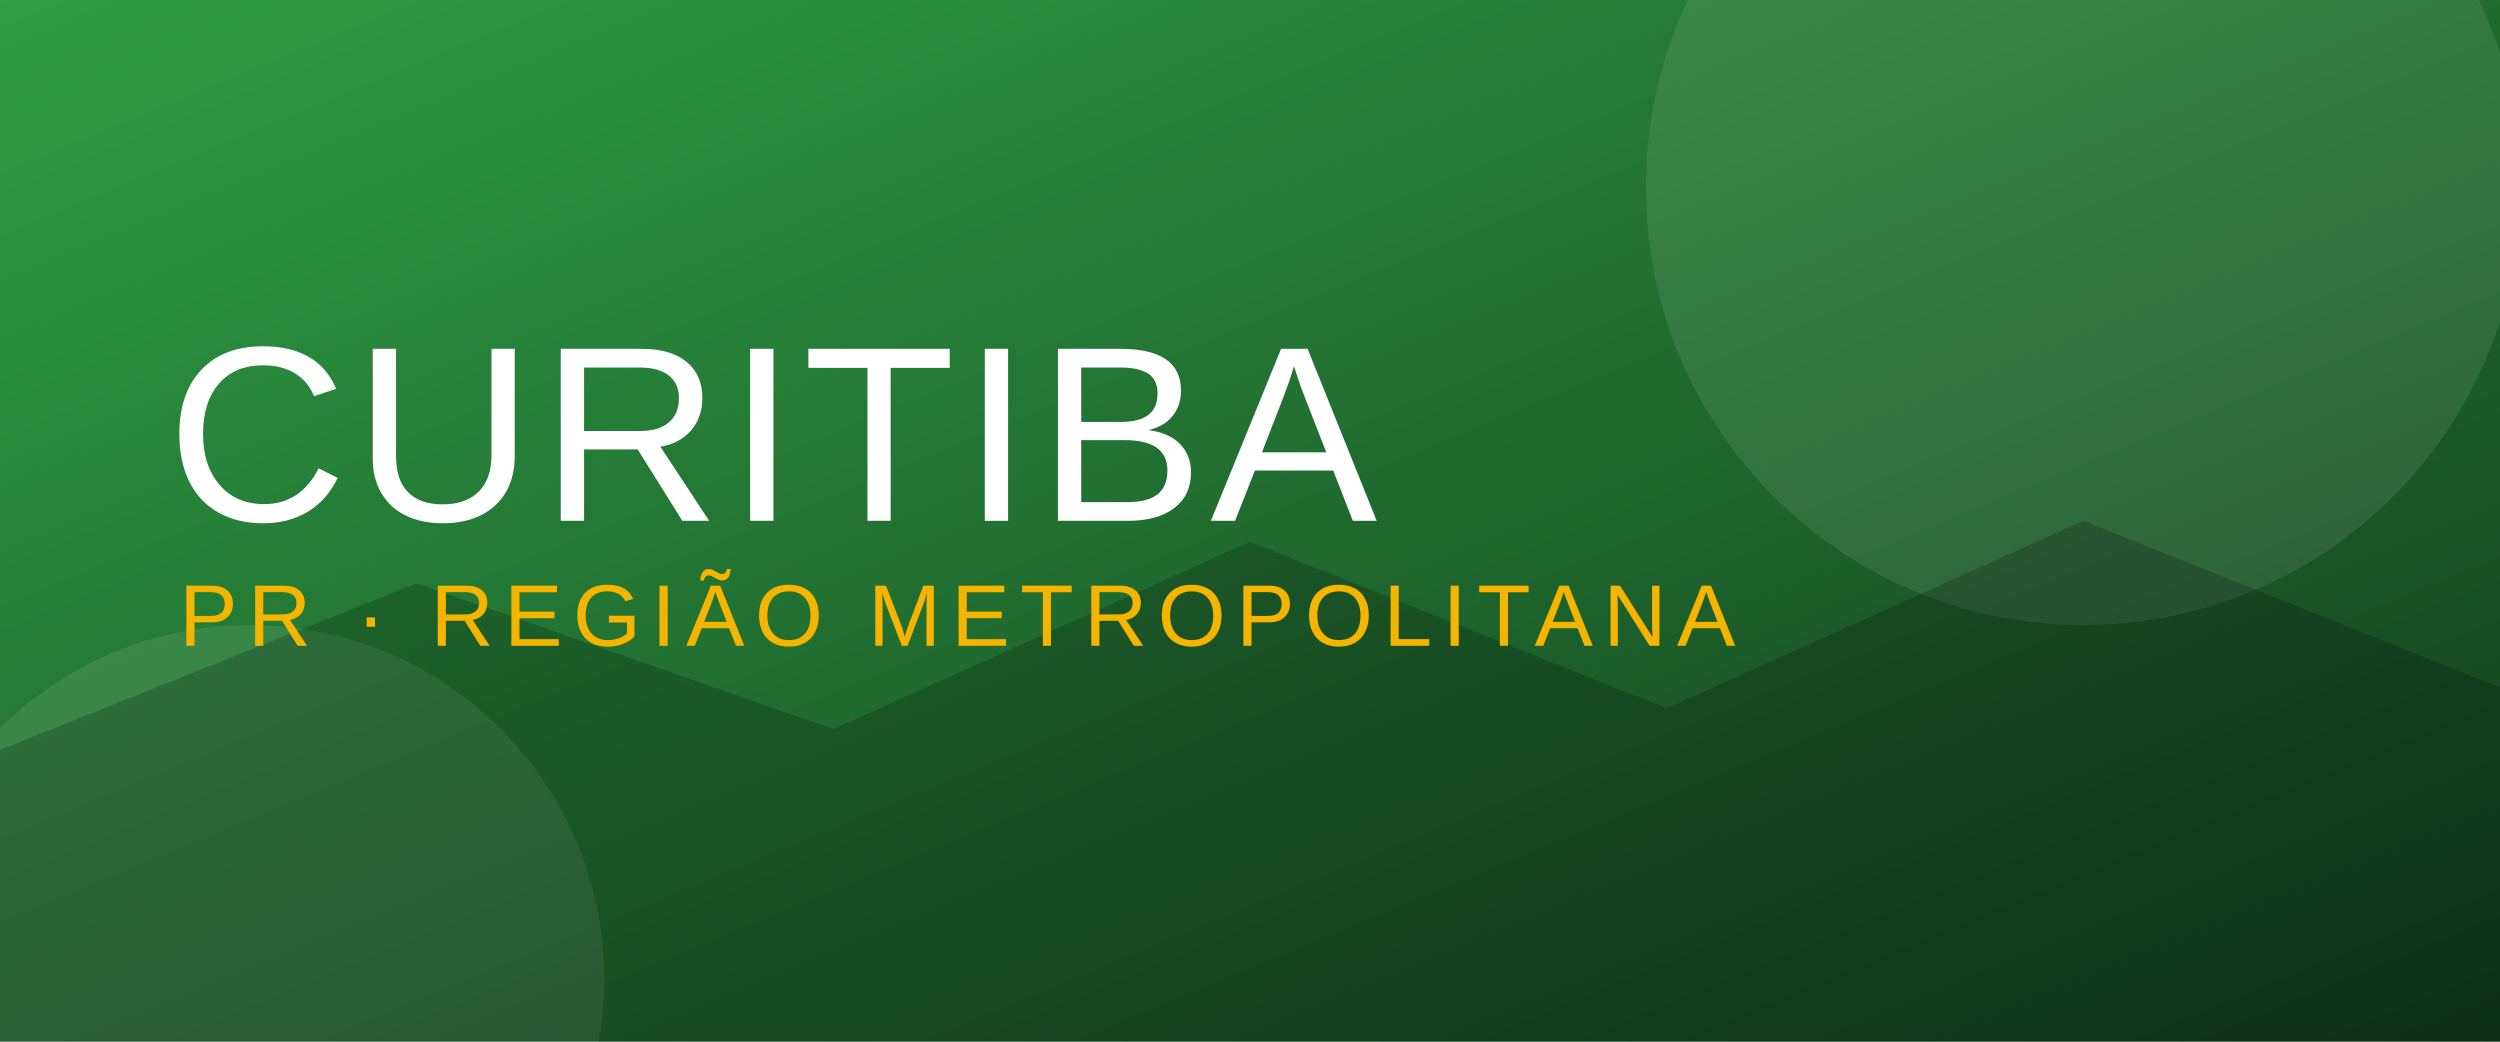
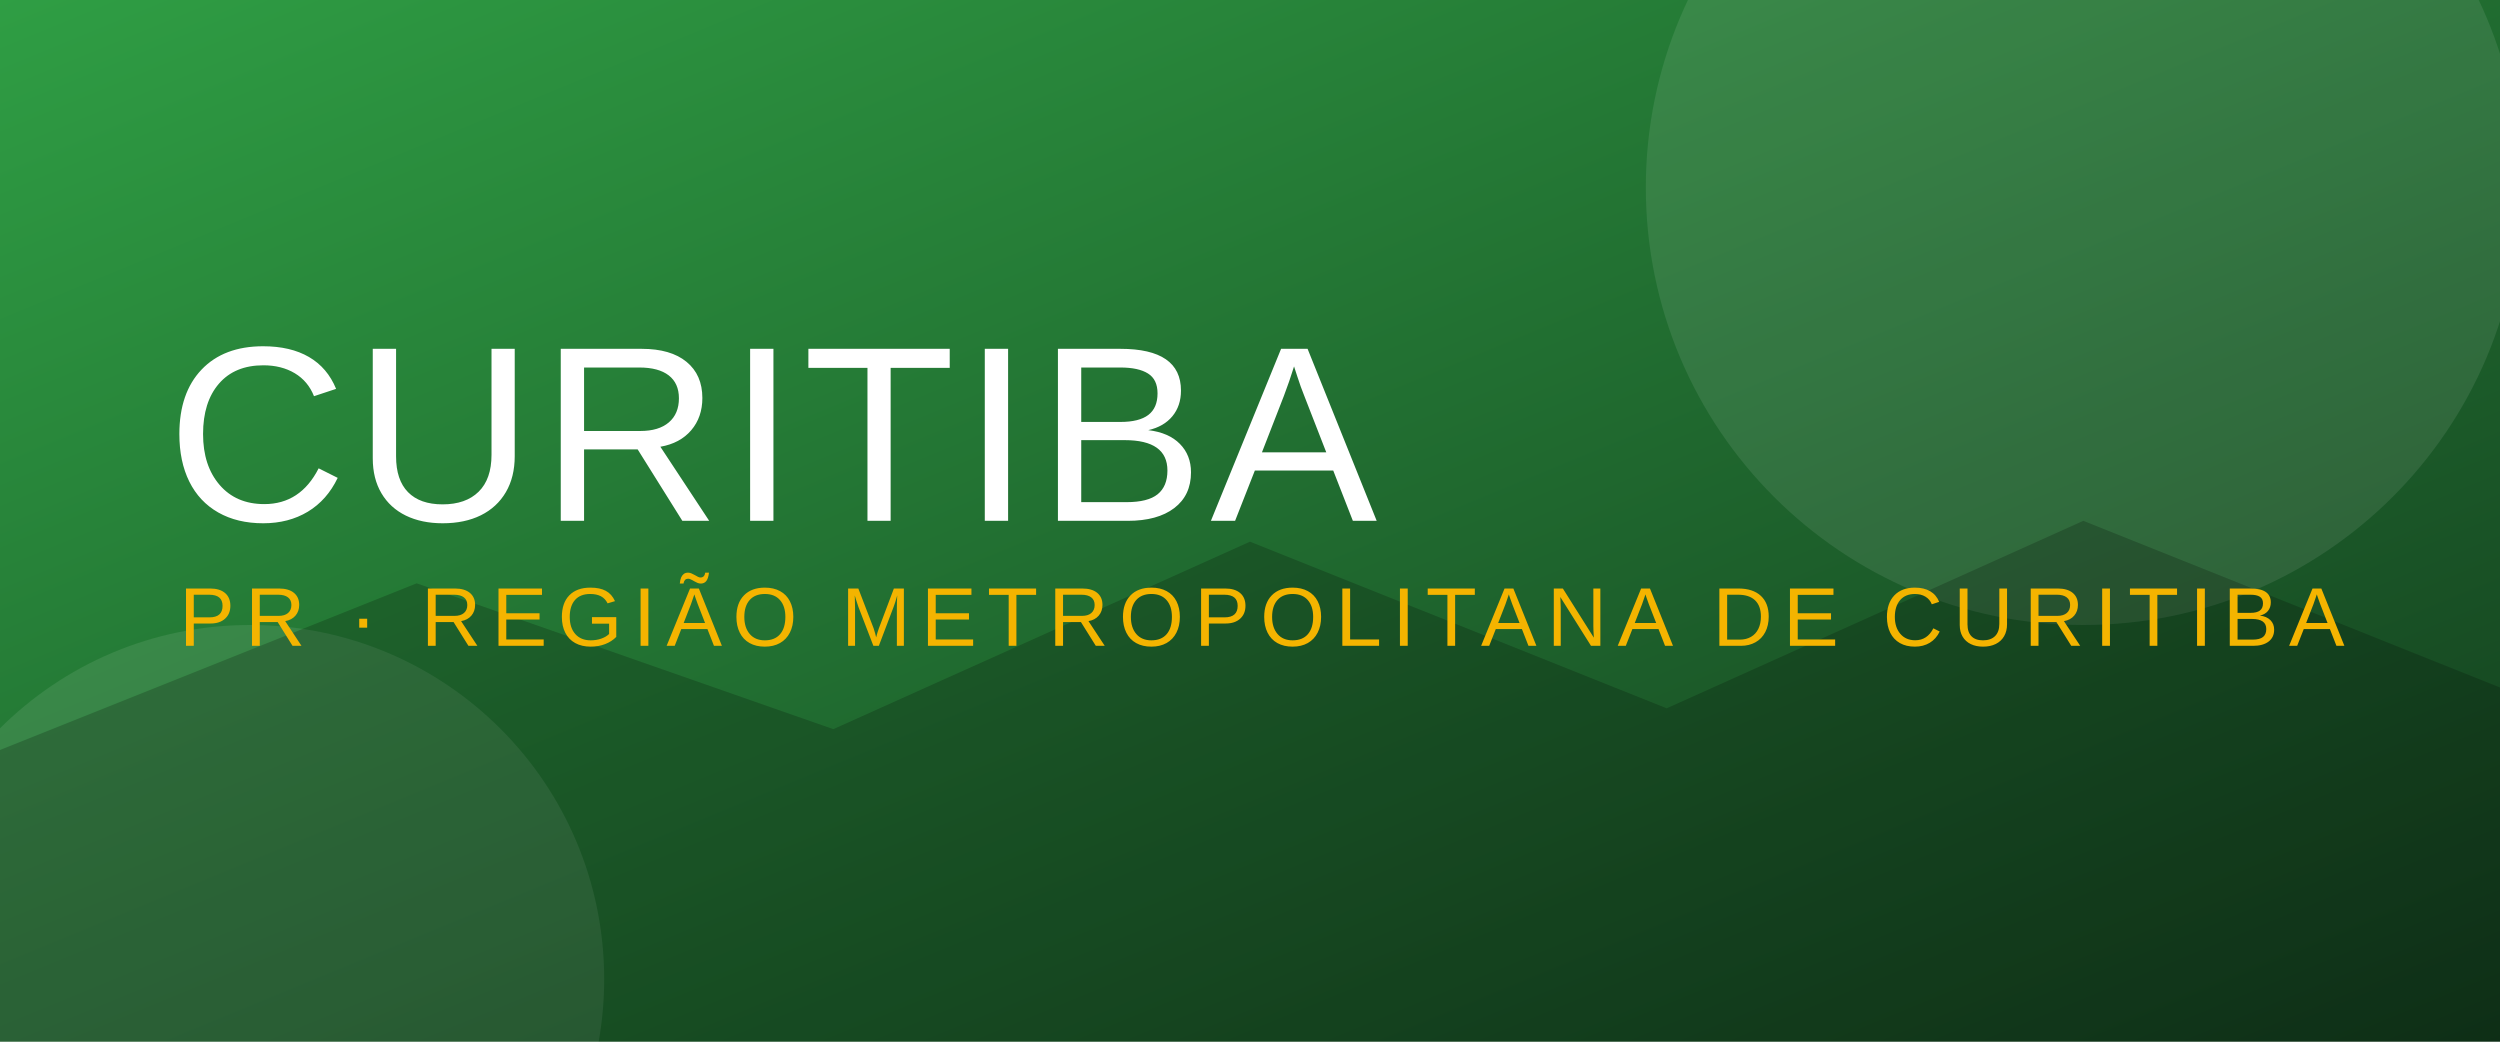
<svg xmlns="http://www.w3.org/2000/svg" width="1200" height="500" viewBox="0 0 1200 500" font-family="Bebas Neue, Arial, sans-serif">
  <defs>
    <linearGradient id="g" x1="0" y1="0" x2="1" y2="1">
      <stop offset="0" stop-color="#2f9e44" />
      <stop offset="1" stop-color="#123a1c" />
    </linearGradient>
  </defs>
  <rect width="1200" height="500" fill="url(#g)" />
  <g fill="#ffffff" opacity="0.09">
    <circle cx="1000" cy="90" r="210" />
    <circle cx="120" cy="470" r="170" />
  </g>
-   <path d="M0 360 L200 280 L400 350 L600 260 L800 340 L1000 250 L1200 330 L1200 500 L0 500 Z" fill="#000" opacity="0.20" />
+   <path d="M0 360 L200 280 L400 350 L600 260 L800 340 L1000 250 L1200 330 L1200 500 L0 500 Z" fill="#000" opacity="0.2" />
  <text x="80" y="250" fill="#fff" font-size="120" letter-spacing="3">CURITIBA</text>
-   <text x="86" y="310" fill="#f4b400" font-size="42" letter-spacing="5">PR · REGIÃO METROPOLITANA</text>
+   <text x="86" y="310" fill="#f4b400" font-size="40" letter-spacing="5">PR · REGIÃO METROPOLITANA DE CURITIBA</text>
</svg>
